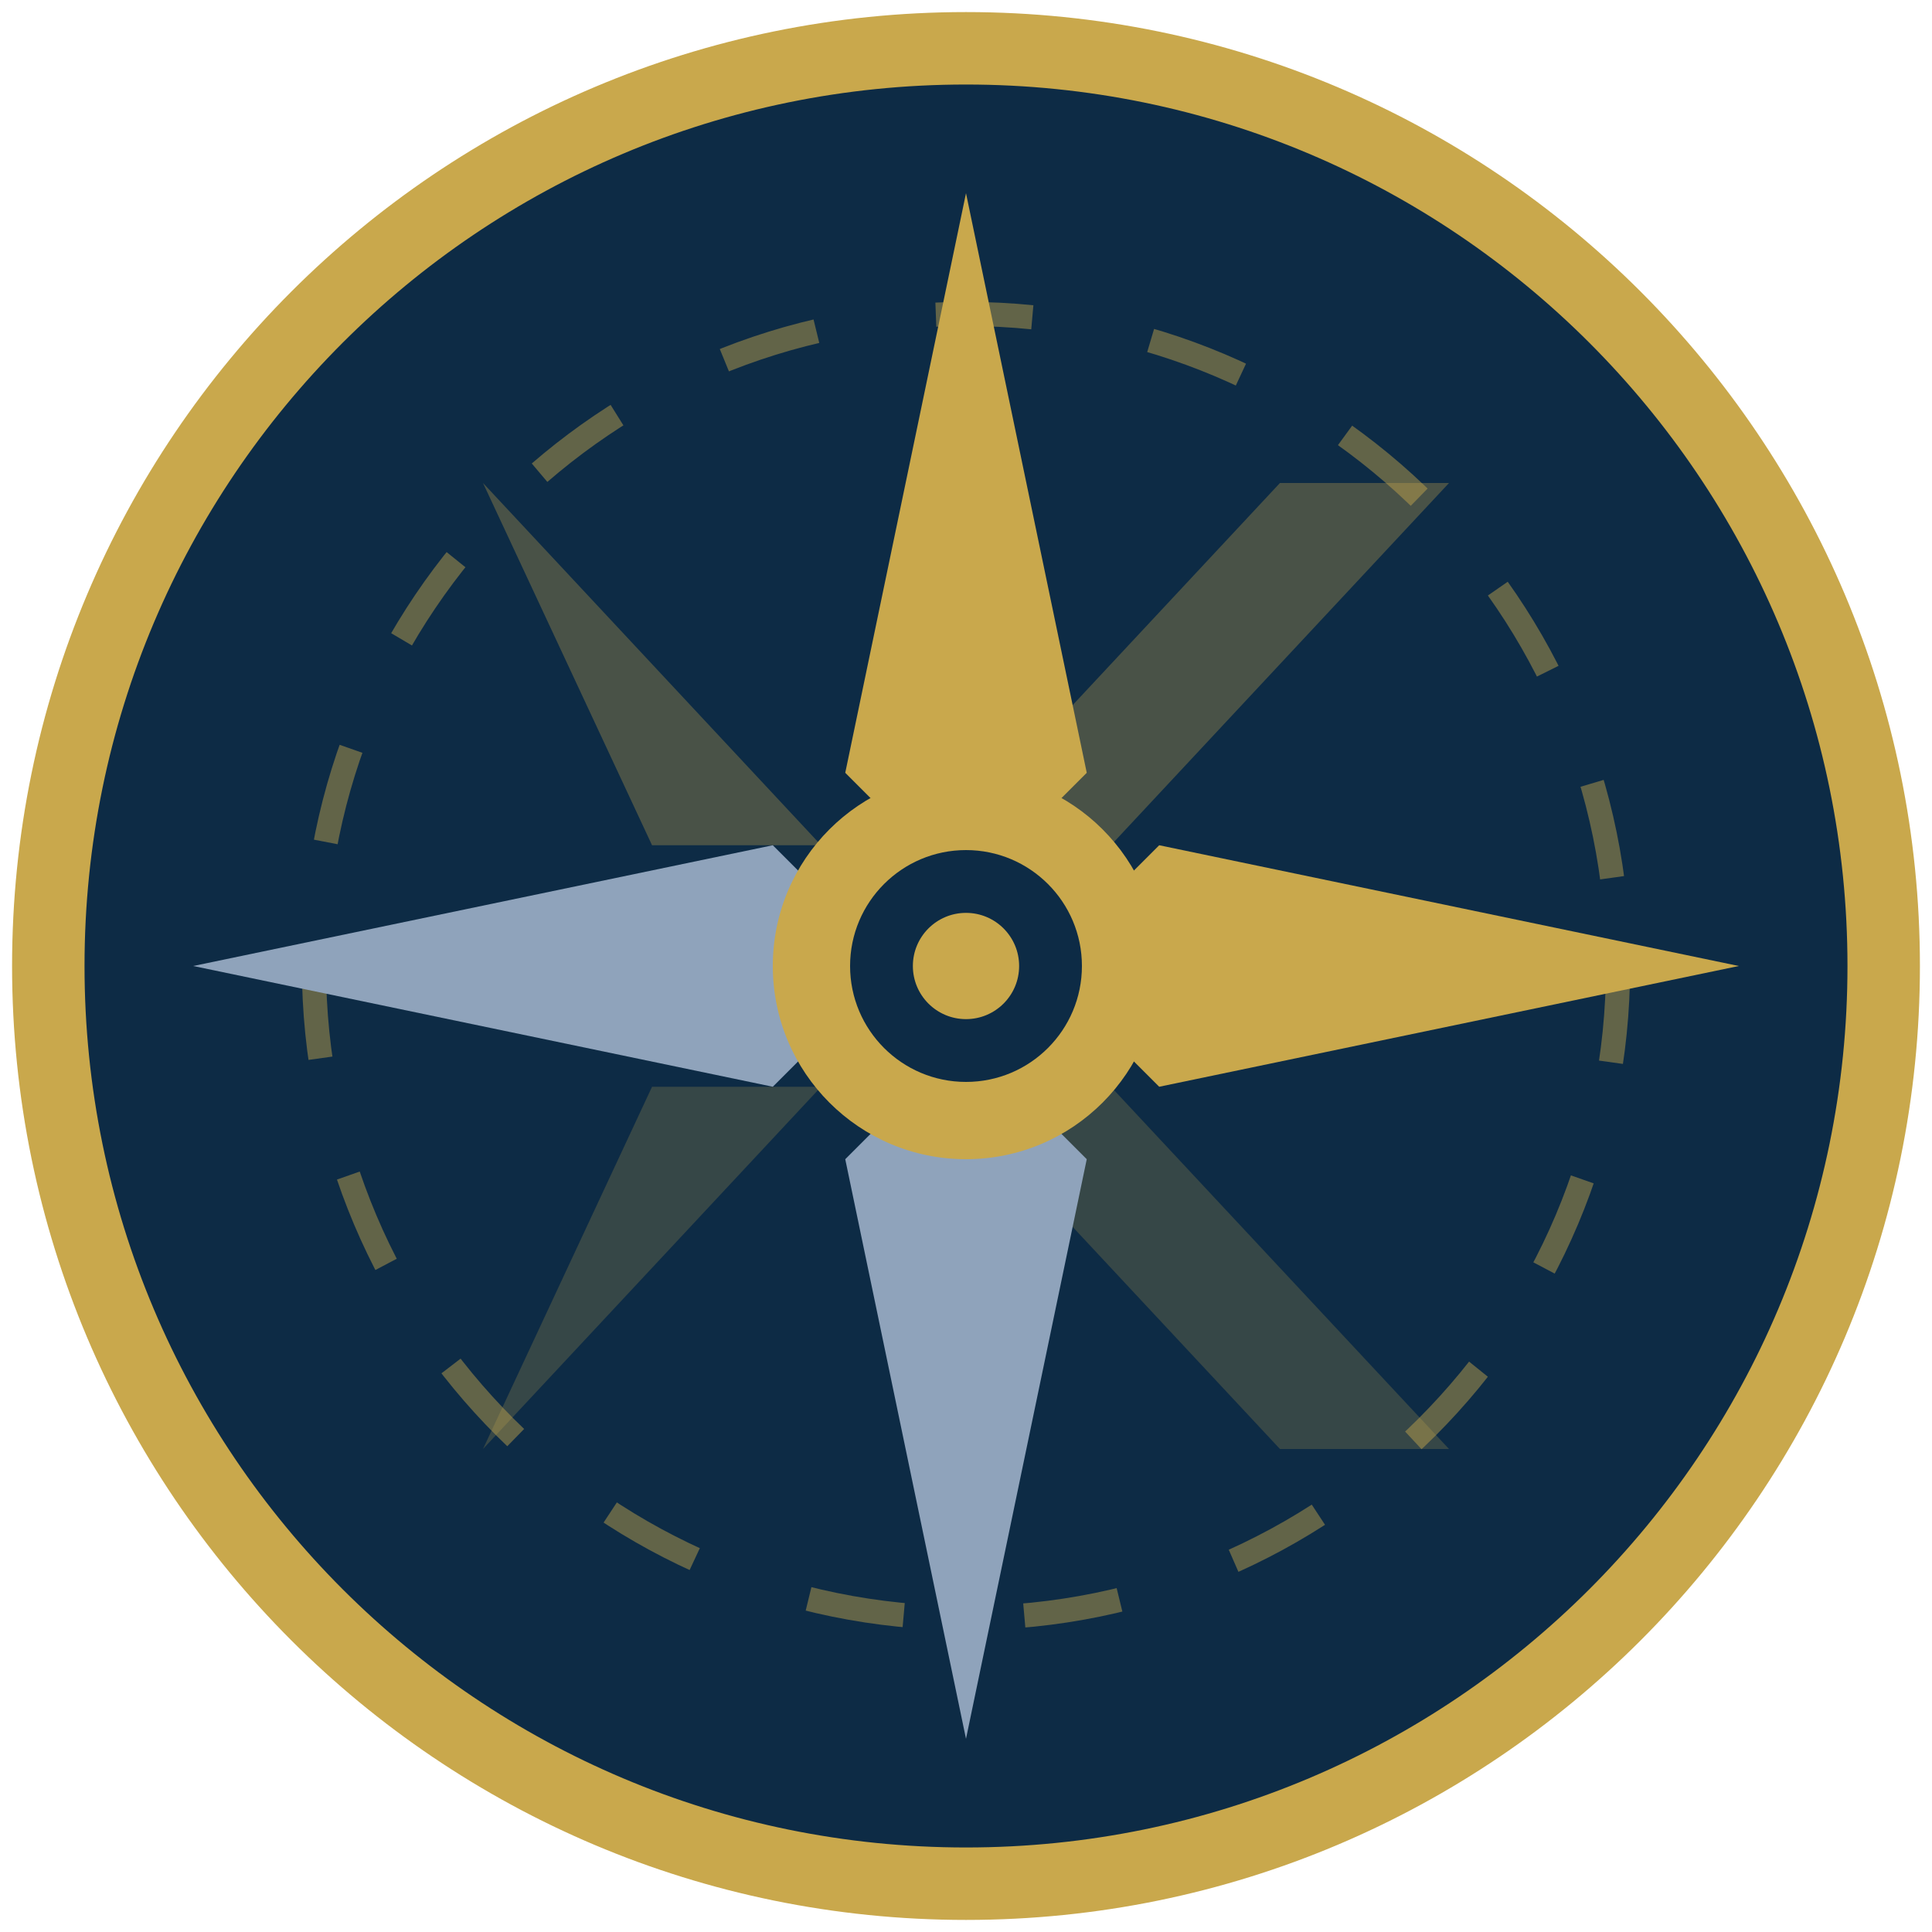
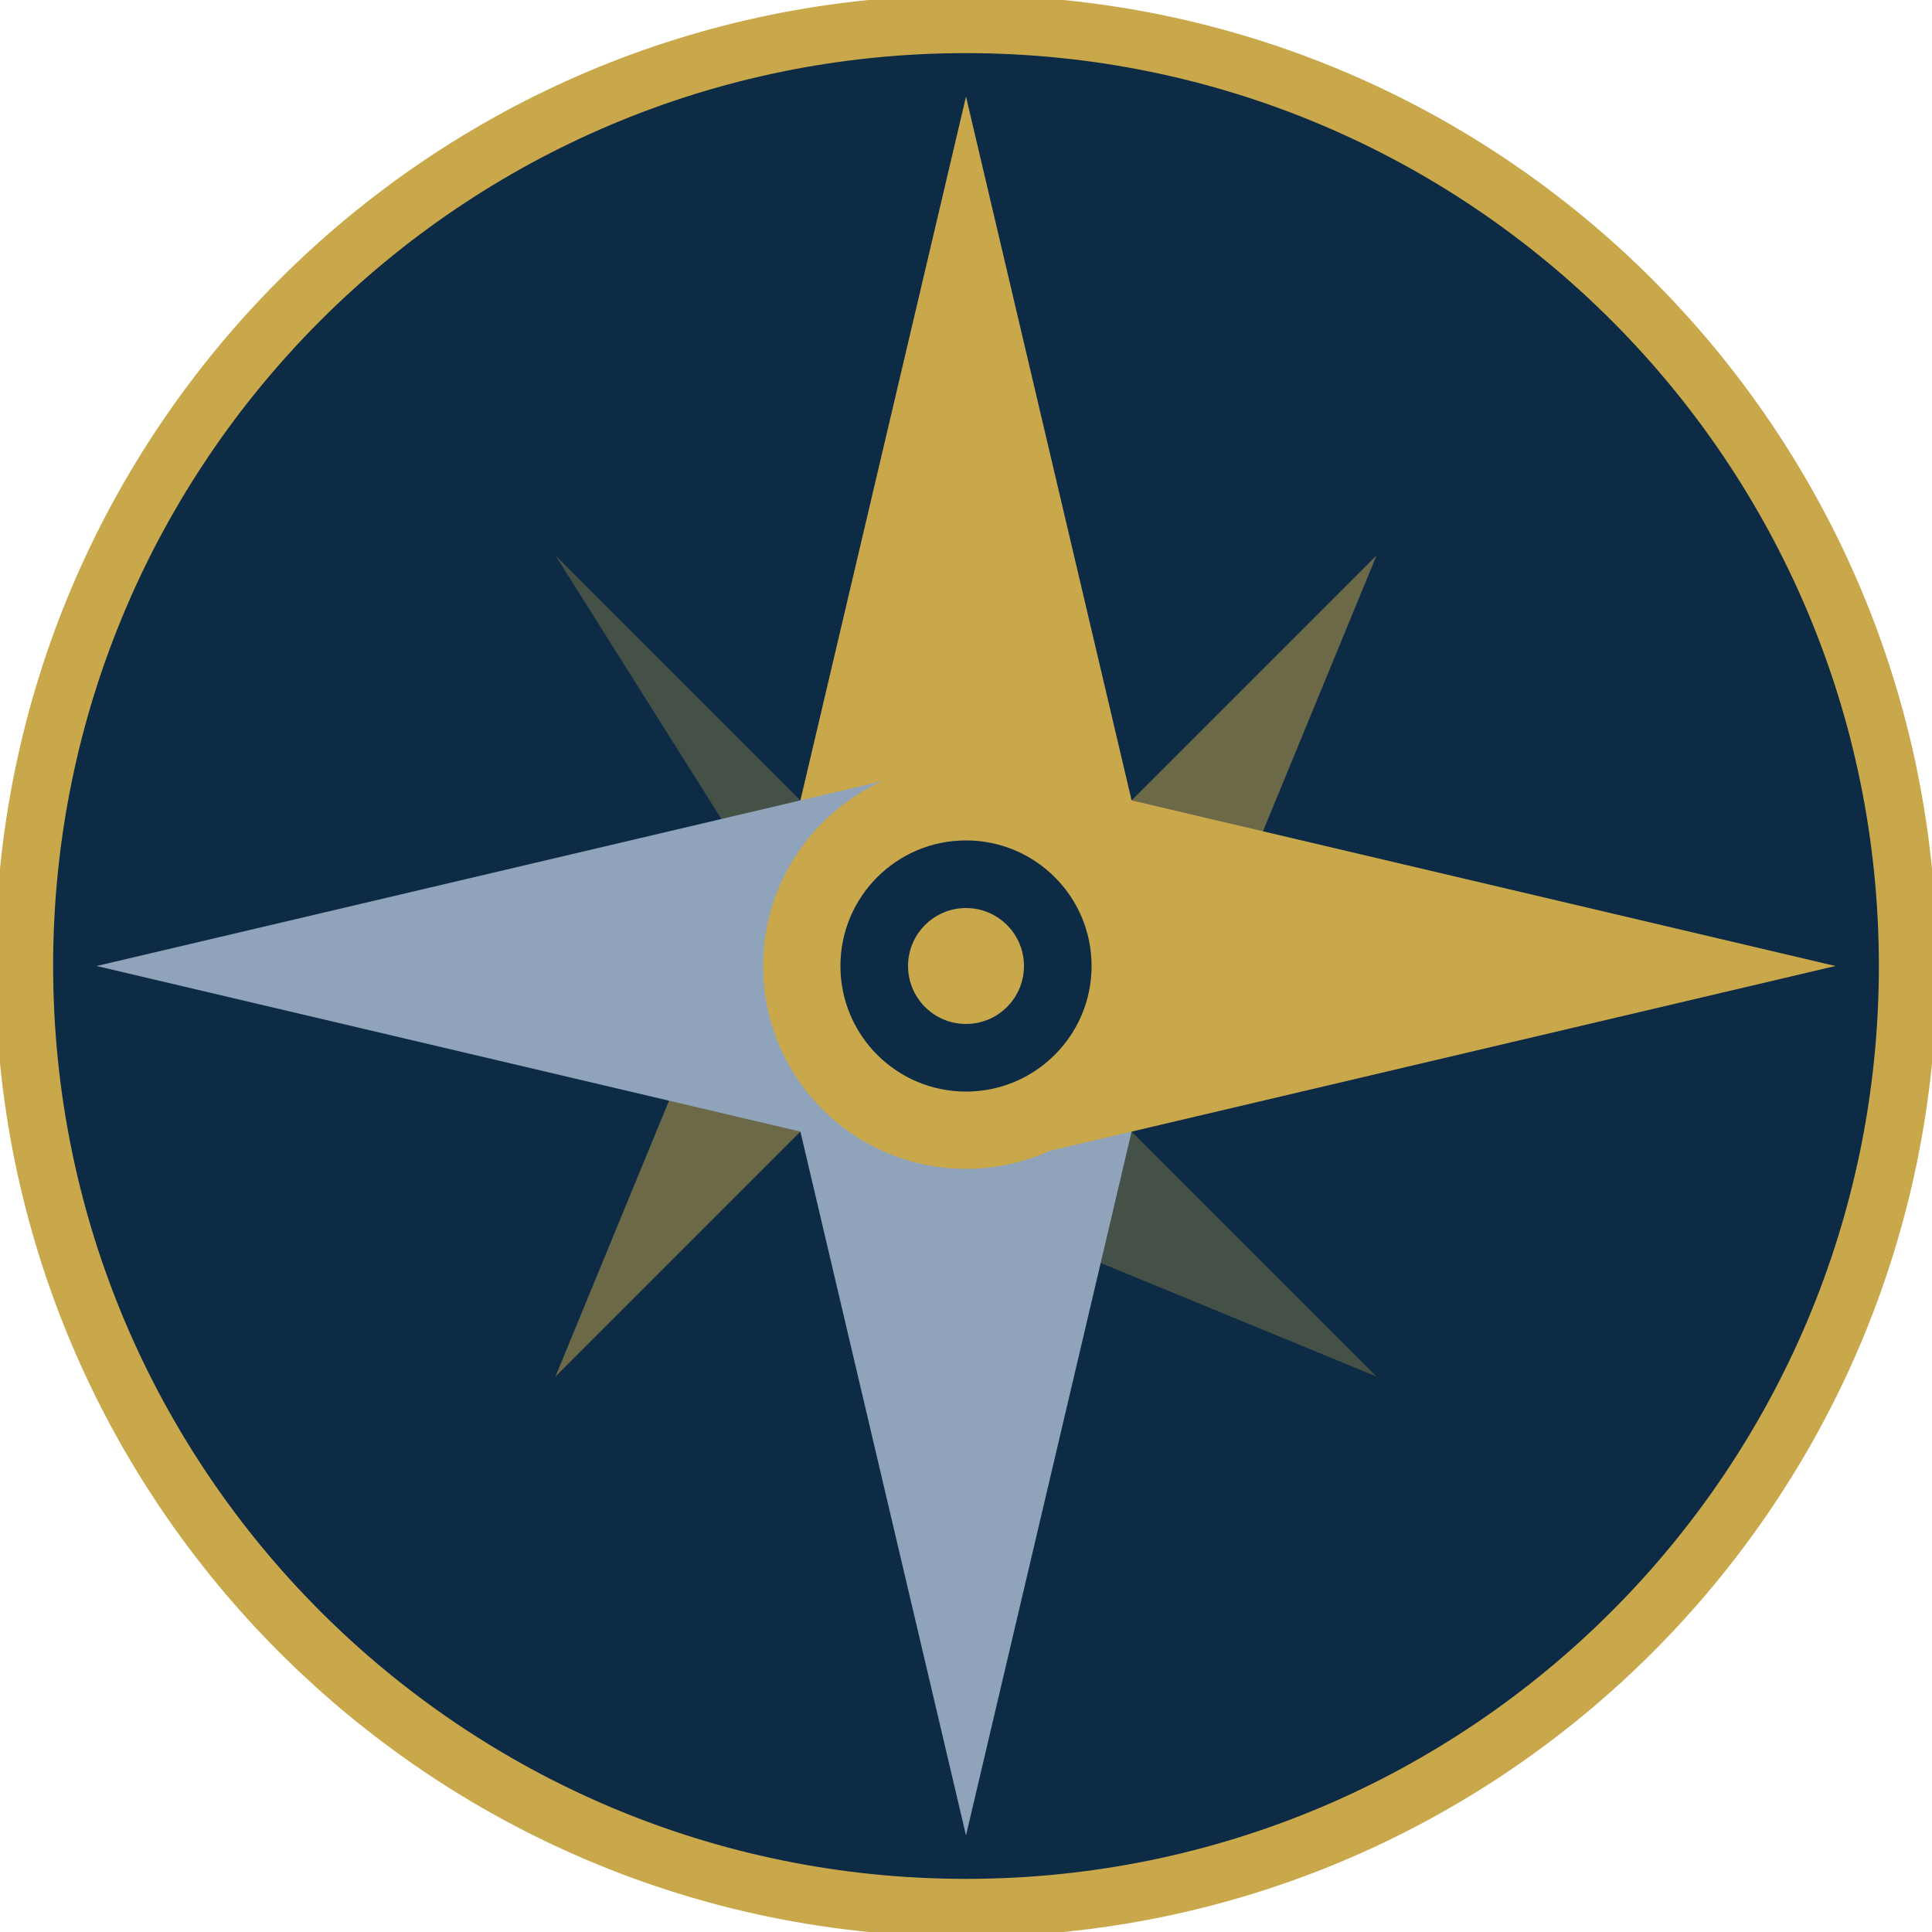
<svg xmlns="http://www.w3.org/2000/svg" width="32" height="32" viewBox="0 0 40 40" fill="none">
-   <circle cx="20" cy="20" r="19" fill="#0D2B45" stroke="#C9A84C" stroke-width="1.5" />
-   <circle cx="20" cy="20" r="13.5" stroke="#C9A84C" stroke-width="0.5" stroke-dasharray="2 2.5" opacity="0.45" />
-   <path d="M30 10 L23 17.5 L19.5 17.5 L26.5 10 Z" fill="#C9A84C" opacity="0.32" />
-   <path d="M10 10 L13.5 17.5 L17 17.5 L10 10 Z" fill="#C9A84C" opacity="0.32" />
-   <path d="M30 30 L23 22.5 L19.5 22.5 L26.5 30 Z" fill="#C9A84C" opacity="0.22" />
-   <path d="M10 30 L13.5 22.5 L17 22.5 L10 30 Z" fill="#C9A84C" opacity="0.22" />
-   <path d="M20 4 L22.5 16 L20 18.5 L17.5 16 Z" fill="#C9A84C" />
-   <path d="M20 36 L22.5 24 L20 21.5 L17.5 24 Z" fill="#8FA3BB" />
-   <path d="M36 20 L24 17.5 L21.5 20 L24 22.5 Z" fill="#C9A84C" />
-   <path d="M4 20 L16 17.5 L18.5 20 L16 22.5 Z" fill="#8FA3BB" />
-   <circle cx="20" cy="20" r="4" fill="#C9A84C" />
-   <circle cx="20" cy="20" r="2.4" fill="#0D2B45" />
-   <circle cx="20" cy="20" r="1.1" fill="#C9A84C" />
+   <circle cx="20" cy="20" r="19.5" fill="#0D2B45" stroke="#C9A84C" stroke-width="1.2" />
+   <path d="M20 20 L28.5 11.5 L25 20 Z" fill="#C9A84C" opacity="0.5" />
+   <path d="M20 20 L11.5 11.5 L20 25 Z" fill="#C9A84C" opacity="0.3" />
+   <path d="M20 20 L28.5 28.5 L20 25 Z" fill="#C9A84C" opacity="0.3" />
+   <path d="M20 20 L11.5 28.5 L15 20 Z" fill="#C9A84C" opacity="0.5" />
+   <path d="M20 2 L24 19 L20 21.5 L16 19 Z" fill="#C9A84C" />
+   <path d="M20 38 L24 21 L20 18.5 L16 21 Z" fill="#8FA3BB" />
+   <path d="M38 20 L21 16 L18.5 20 L21 24 Z" fill="#C9A84C" />
+   <path d="M2 20 L19 16 L21.5 20 L19 24 Z" fill="#8FA3BB" />
+   <circle cx="20" cy="20" r="4.2" fill="#C9A84C" />
+   <circle cx="20" cy="20" r="2.6" fill="#0D2B45" />
+   <circle cx="20" cy="20" r="1.2" fill="#C9A84C" />
</svg>
